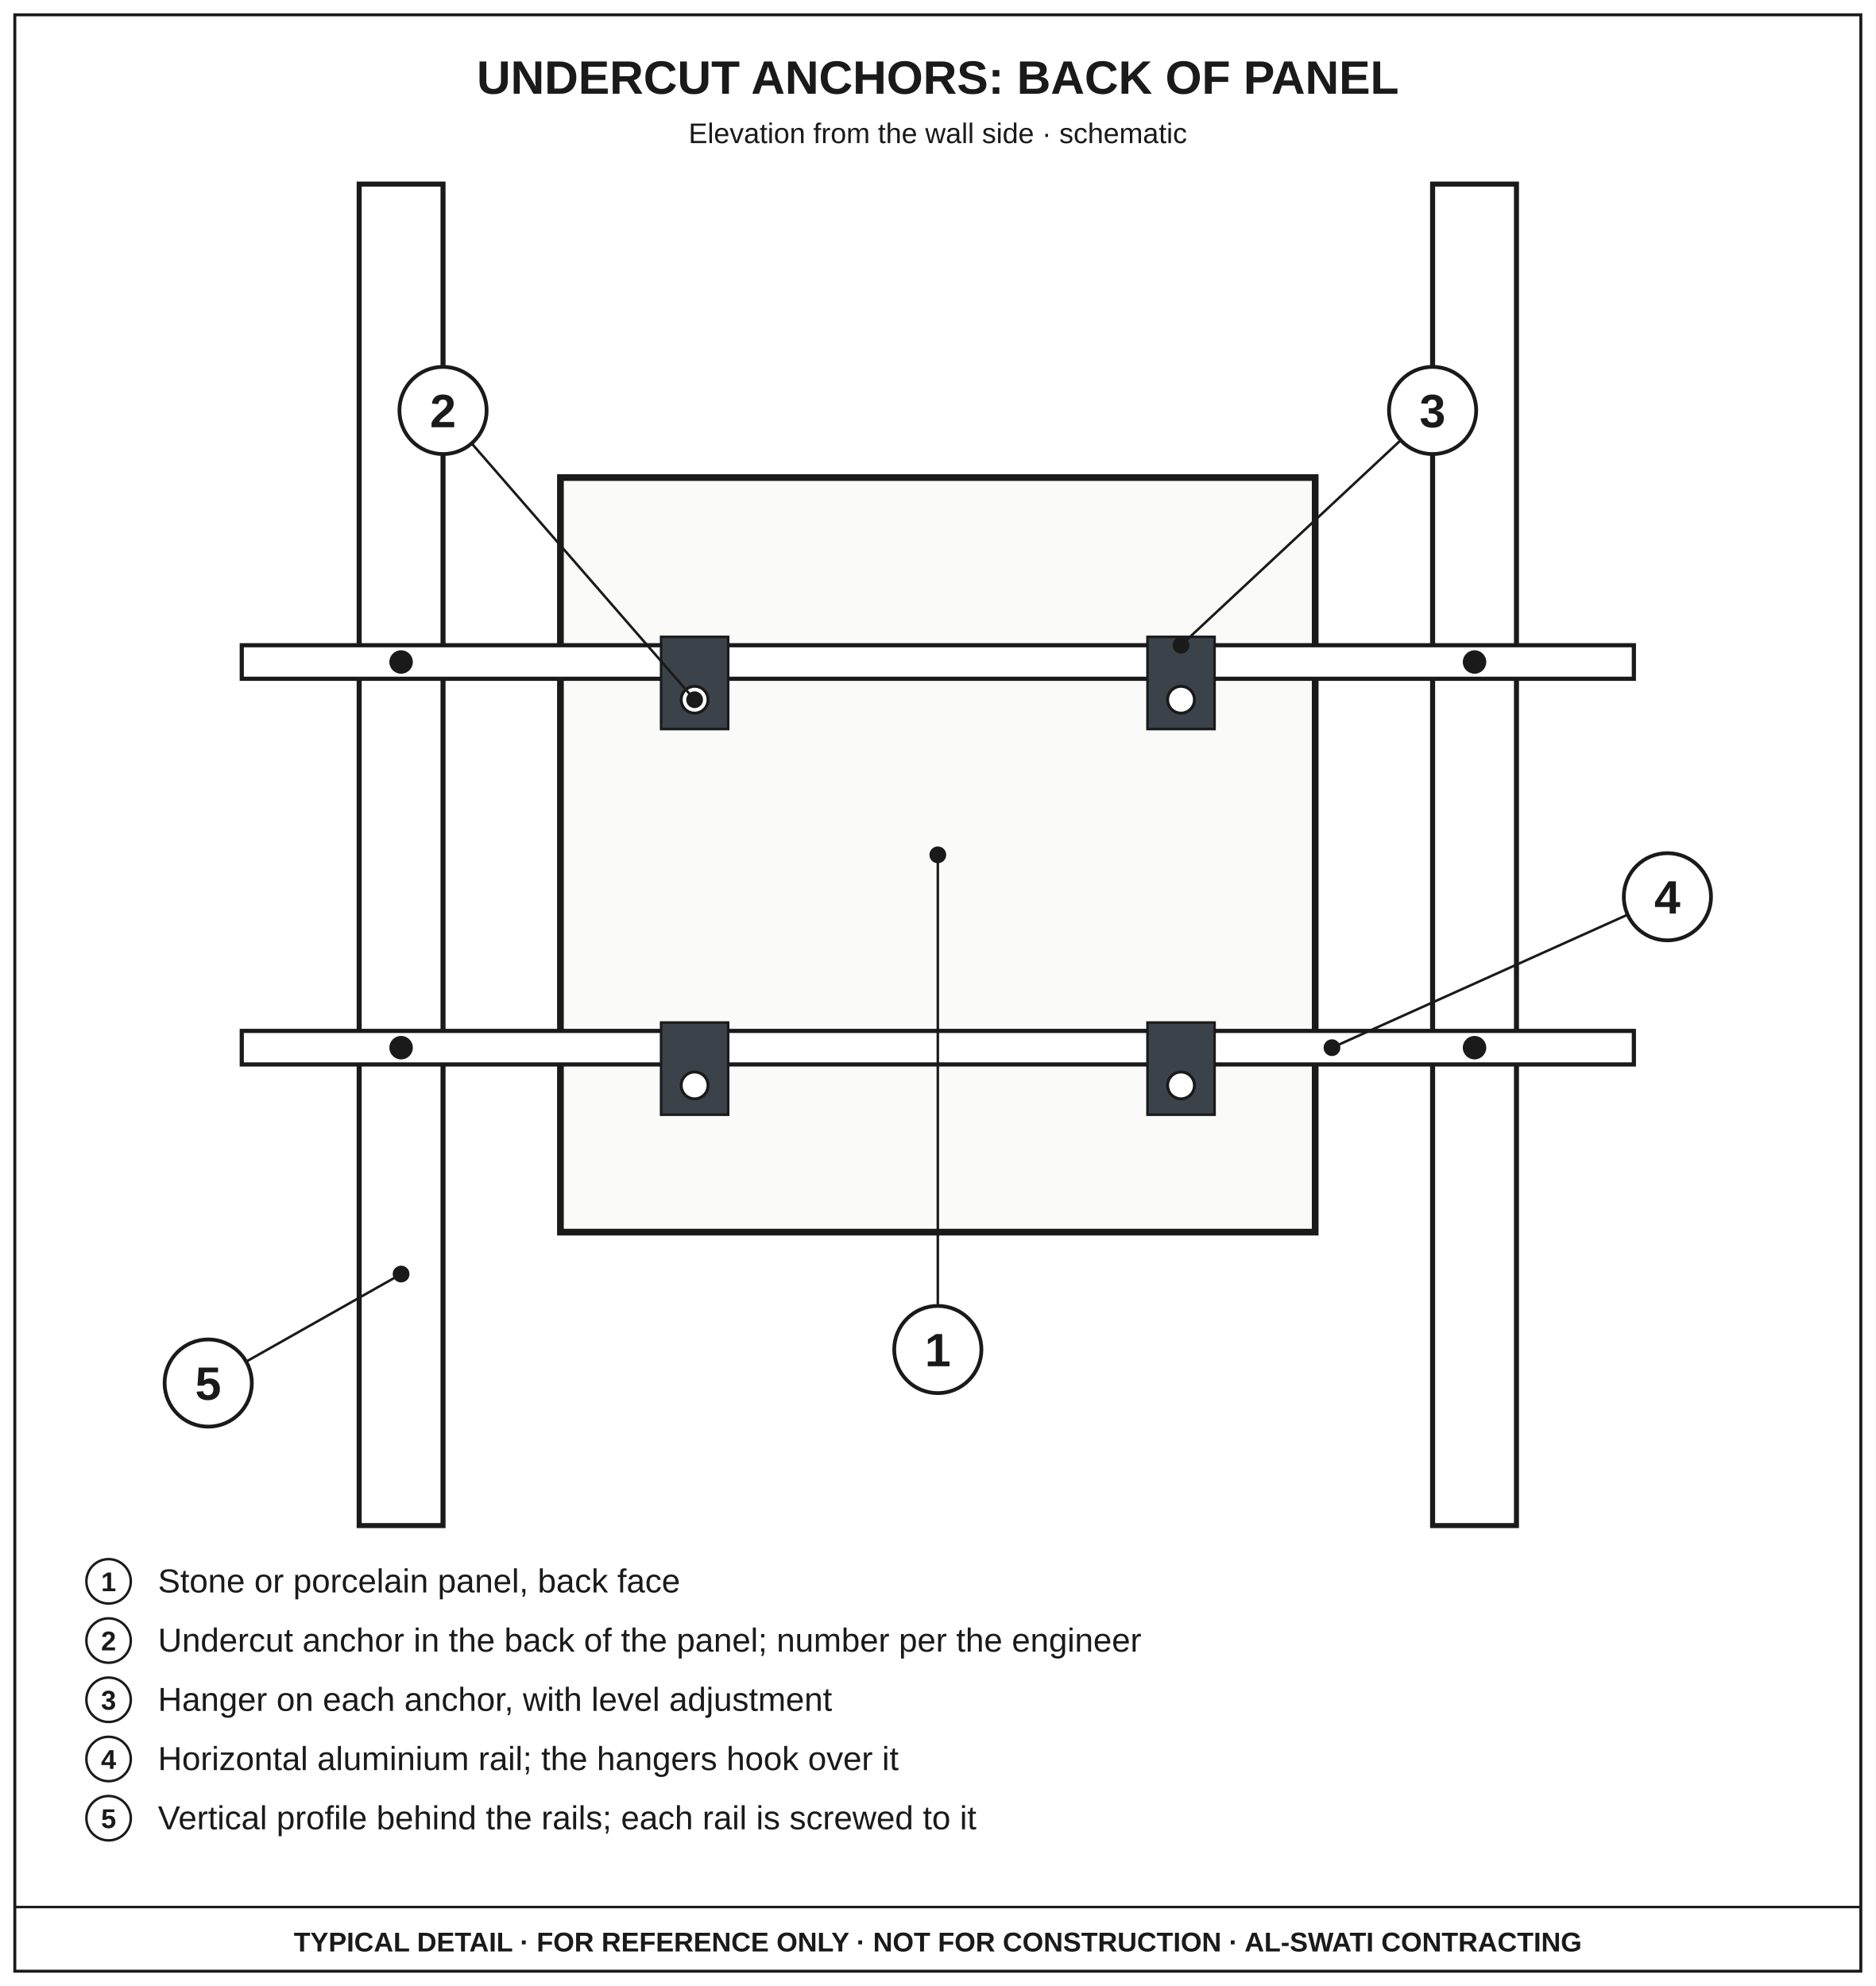
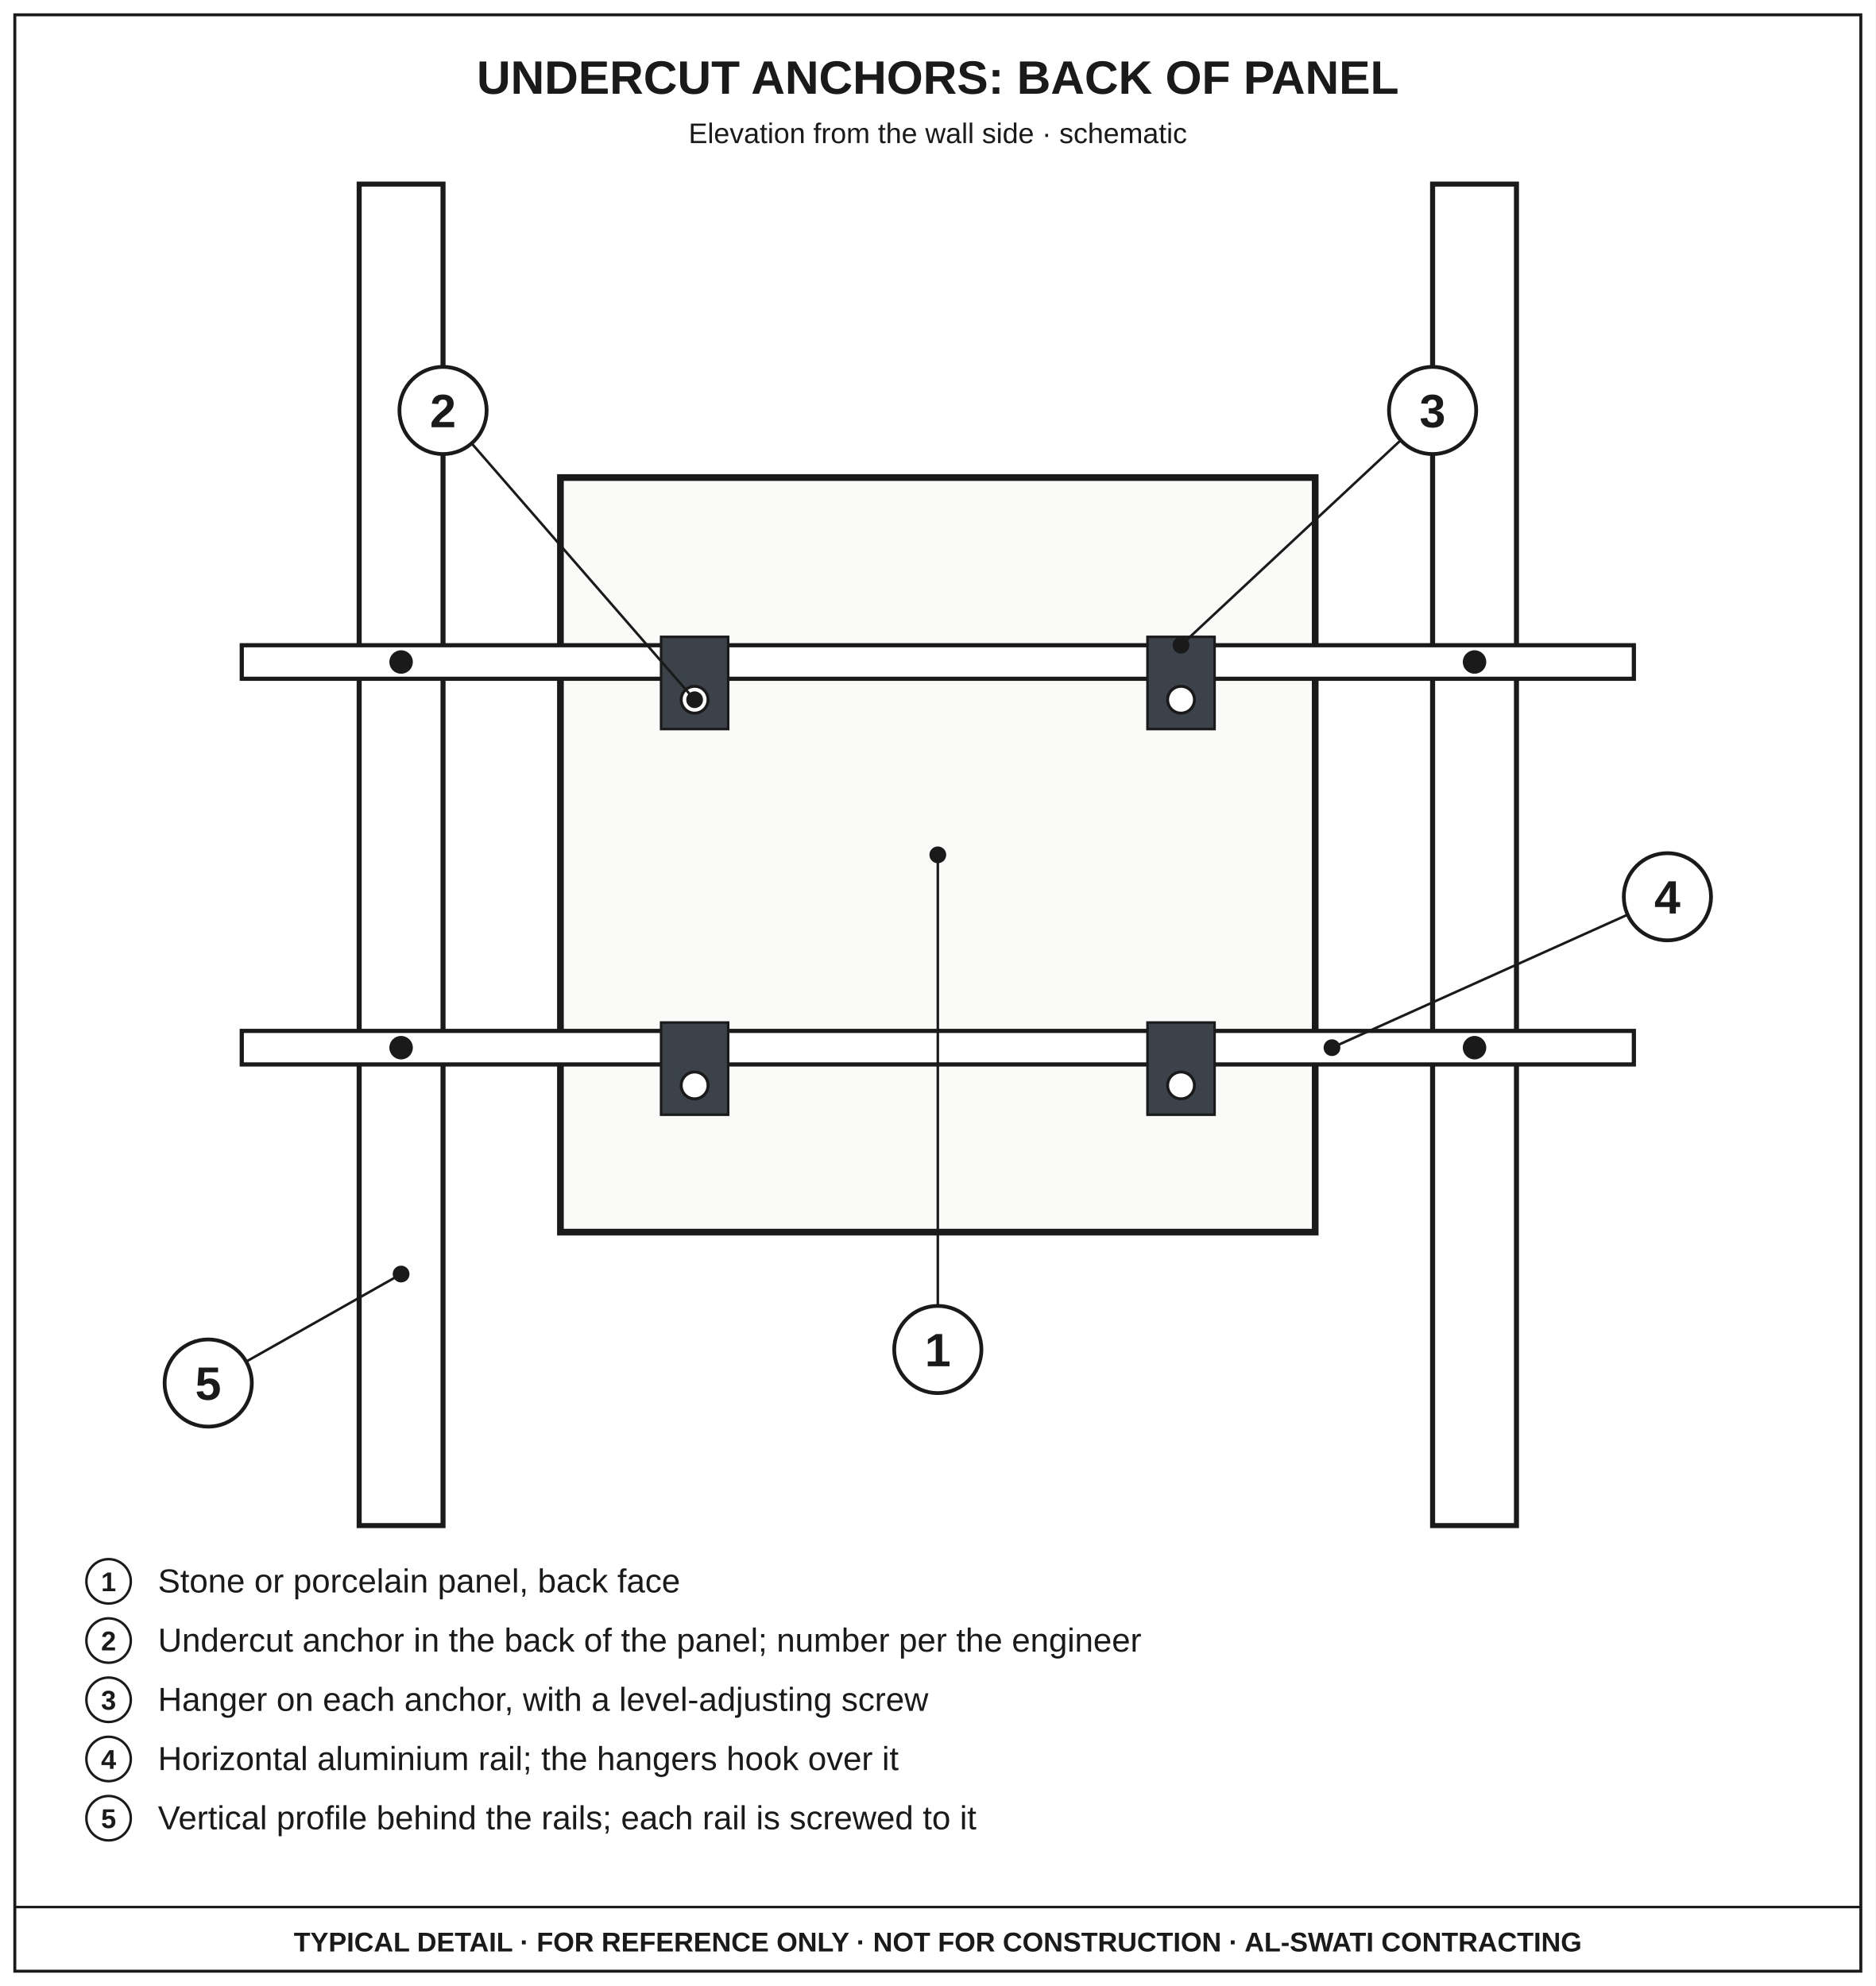
<svg xmlns="http://www.w3.org/2000/svg" viewBox="0 0 760 804.9" role="img" aria-label="UNDERCUT ANCHORS: BACK OF PANEL">
  <defs>
    <pattern id="h-stone-ucback-en" width="5" height="5" patternUnits="userSpaceOnUse" patternTransform="rotate(45)">
      <rect width="5" height="5" fill="#fff" />
      <path d="M0 0 V5" stroke="#1a1a1a" stroke-width=".28" />
    </pattern>
    <pattern id="h-conc-ucback-en" width="26" height="26" patternUnits="userSpaceOnUse">
      <rect width="26" height="26" fill="#f1f1ef" />
      <path d="M4 5 l3 1.6 l-2.8 1.4 Z M17 16 l3.2 -.6 l-1.4 2.8 Z M20 4 l1.8 2.6 l-3 .2 Z M8 19 l2.4 -1.8 l.6 3 Z" fill="none" stroke="#1a1a1a" stroke-width=".3" />
      <g fill="#1a1a1a">
        <circle cx="2" cy="14" r=".35" />
        <circle cx="11" cy="3" r=".35" />
        <circle cx="13" cy="11" r=".35" />
        <circle cx="23" cy="12" r=".35" />
        <circle cx="6" cy="24" r=".35" />
        <circle cx="15" cy="22" r=".35" />
        <circle cx="24" cy="21" r=".35" />
        <circle cx="10" cy="8" r=".35" />
        <circle cx="19" cy="9" r=".35" />
        <circle cx="3" cy="20" r=".35" />
      </g>
    </pattern>
    <pattern id="h-block-ucback-en" width="60" height="40" patternUnits="userSpaceOnUse">
      <rect width="60" height="40" fill="#f6f6f4" />
      <path d="M0 0 H60 M0 40 H60" stroke="#1a1a1a" stroke-width=".4" />
      <rect x="6" y="6" width="20" height="28" fill="#fff" stroke="#1a1a1a" stroke-width=".3" />
      <rect x="34" y="6" width="20" height="28" fill="#fff" stroke="#1a1a1a" stroke-width=".3" />
    </pattern>
    <clipPath id="cp-ucback-en">
      <rect x="-2" y="-6" width="210" height="162" />
    </clipPath>
    <style>.en{font-family:Montserrat,Arial,sans-serif;fill:#1a1a1a}.ar{font-family:Tajawal,Arial,sans-serif;fill:#1a1a1a}</style>
  </defs>
  <rect width="760" height="804.9" fill="#fff" />
  <rect x="6" y="6" width="748" height="792.9" fill="none" stroke="#1a1a1a" stroke-width="1.2" />
  <g transform="translate(30 91.6) scale(3.398058)">
    <g clip-path="url(#cp-ucback-en)">
      <rect x="34" y="-5" width="10" height="160" fill="#fff" stroke="#1a1a1a" stroke-width="0.6" />
      <rect x="162" y="-5" width="10" height="160" fill="#fff" stroke="#1a1a1a" stroke-width="0.6" />
      <rect x="58" y="30" width="90" height="90" fill="#fafaf8" stroke="#1a1a1a" stroke-width="0.8" />
      <rect x="20" y="50" width="166" height="4" fill="#fff" stroke="#1a1a1a" stroke-width="0.5" />
      <circle cx="39" cy="52" r="1.4" fill="#1a1a1a" />
      <circle cx="167" cy="52" r="1.4" fill="#1a1a1a" />
      <rect x="70" y="49" width="8" height="11" fill="#3b424a" stroke="#1a1a1a" stroke-width="0.3" />
      <circle cx="74" cy="56.5" r="1.6" fill="#fff" stroke="#1a1a1a" stroke-width=".35" />
      <rect x="128" y="49" width="8" height="11" fill="#3b424a" stroke="#1a1a1a" stroke-width="0.3" />
      <circle cx="132" cy="56.5" r="1.6" fill="#fff" stroke="#1a1a1a" stroke-width=".35" />
      <rect x="20" y="96" width="166" height="4" fill="#fff" stroke="#1a1a1a" stroke-width="0.5" />
      <circle cx="39" cy="98" r="1.4" fill="#1a1a1a" />
      <circle cx="167" cy="98" r="1.4" fill="#1a1a1a" />
      <rect x="70" y="95" width="8" height="11" fill="#3b424a" stroke="#1a1a1a" stroke-width="0.3" />
      <circle cx="74" cy="102.5" r="1.6" fill="#fff" stroke="#1a1a1a" stroke-width=".35" />
      <rect x="128" y="95" width="8" height="11" fill="#3b424a" stroke="#1a1a1a" stroke-width="0.3" />
      <circle cx="132" cy="102.5" r="1.6" fill="#fff" stroke="#1a1a1a" stroke-width=".35" />
    </g>
    <path d="M103 134 L103 75" stroke="#1a1a1a" stroke-width=".3" />
    <circle cx="103" cy="75" r="1" fill="#1a1a1a" />
    <circle cx="103" cy="134" r="5.2" fill="#fff" stroke="#1a1a1a" stroke-width=".45" />
    <text x="103" y="136" font-size="5.6" font-weight="700" text-anchor="middle" class="en">1</text>
    <path d="M44 22 L74 56.5" stroke="#1a1a1a" stroke-width=".3" />
    <circle cx="74" cy="56.5" r="1" fill="#1a1a1a" />
    <circle cx="44" cy="22" r="5.2" fill="#fff" stroke="#1a1a1a" stroke-width=".45" />
    <text x="44" y="24" font-size="5.6" font-weight="700" text-anchor="middle" class="en">2</text>
    <path d="M162 22 L132 50" stroke="#1a1a1a" stroke-width=".3" />
    <circle cx="132" cy="50" r="1" fill="#1a1a1a" />
    <circle cx="162" cy="22" r="5.2" fill="#fff" stroke="#1a1a1a" stroke-width=".45" />
    <text x="162" y="24" font-size="5.6" font-weight="700" text-anchor="middle" class="en">3</text>
    <path d="M190 80 L150 98" stroke="#1a1a1a" stroke-width=".3" />
    <circle cx="150" cy="98" r="1" fill="#1a1a1a" />
    <circle cx="190" cy="80" r="5.2" fill="#fff" stroke="#1a1a1a" stroke-width=".45" />
    <text x="190" y="82" font-size="5.6" font-weight="700" text-anchor="middle" class="en">4</text>
    <path d="M16 138 L39 125" stroke="#1a1a1a" stroke-width=".3" />
    <circle cx="39" cy="125" r="1" fill="#1a1a1a" />
    <circle cx="16" cy="138" r="5.2" fill="#fff" stroke="#1a1a1a" stroke-width=".45" />
    <text x="16" y="140" font-size="5.6" font-weight="700" text-anchor="middle" class="en">5</text>
  </g>
  <rect x="7" y="7" width="746" height="62" fill="#fff" />
  <text x="380.0" y="38" font-size="19" font-weight="700" text-anchor="middle" class="en">UNDERCUT ANCHORS: BACK OF PANEL</text>
  <text x="380.0" y="58" font-size="11.5" text-anchor="middle" class="en">Elevation from the wall side · schematic</text>
  <circle cx="44" cy="640.893" r="9" fill="#fff" stroke="#1a1a1a" stroke-width="1" />
  <text x="44" y="644.893" font-size="11" font-weight="700" text-anchor="middle" class="en">1</text>
  <text x="64" y="645.393" font-size="13.5" text-anchor="start" class="en">Stone or porcelain panel, back face</text>
  <circle cx="44" cy="664.893" r="9" fill="#fff" stroke="#1a1a1a" stroke-width="1" />
  <text x="44" y="668.893" font-size="11" font-weight="700" text-anchor="middle" class="en">2</text>
  <text x="64" y="669.393" font-size="13.5" text-anchor="start" class="en">Undercut anchor in the back of the panel; number per the engineer</text>
  <circle cx="44" cy="688.893" r="9" fill="#fff" stroke="#1a1a1a" stroke-width="1" />
  <text x="44" y="692.893" font-size="11" font-weight="700" text-anchor="middle" class="en">3</text>
-   <text x="64" y="693.393" font-size="13.5" text-anchor="start" class="en">Hanger on each anchor, with level adjustment</text>
+   <text x="64" y="693.393" font-size="13.5" text-anchor="start" class="en">Hanger on each anchor, with a level-adjusting screw</text>
  <circle cx="44" cy="712.893" r="9" fill="#fff" stroke="#1a1a1a" stroke-width="1" />
  <text x="44" y="716.893" font-size="11" font-weight="700" text-anchor="middle" class="en">4</text>
  <text x="64" y="717.393" font-size="13.5" text-anchor="start" class="en">Horizontal aluminium rail; the hangers hook over it</text>
  <circle cx="44" cy="736.893" r="9" fill="#fff" stroke="#1a1a1a" stroke-width="1" />
  <text x="44" y="740.893" font-size="11" font-weight="700" text-anchor="middle" class="en">5</text>
  <text x="64" y="741.393" font-size="13.5" text-anchor="start" class="en">Vertical profile behind the rails; each rail is screwed to it</text>
  <path d="M6 772.9 H754" stroke="#1a1a1a" stroke-width="1" />
  <text x="380.0" y="790.9" font-size="11" font-weight="700" text-anchor="middle" class="en">TYPICAL DETAIL · FOR REFERENCE ONLY · NOT FOR CONSTRUCTION · AL-SWATI CONTRACTING</text>
</svg>
